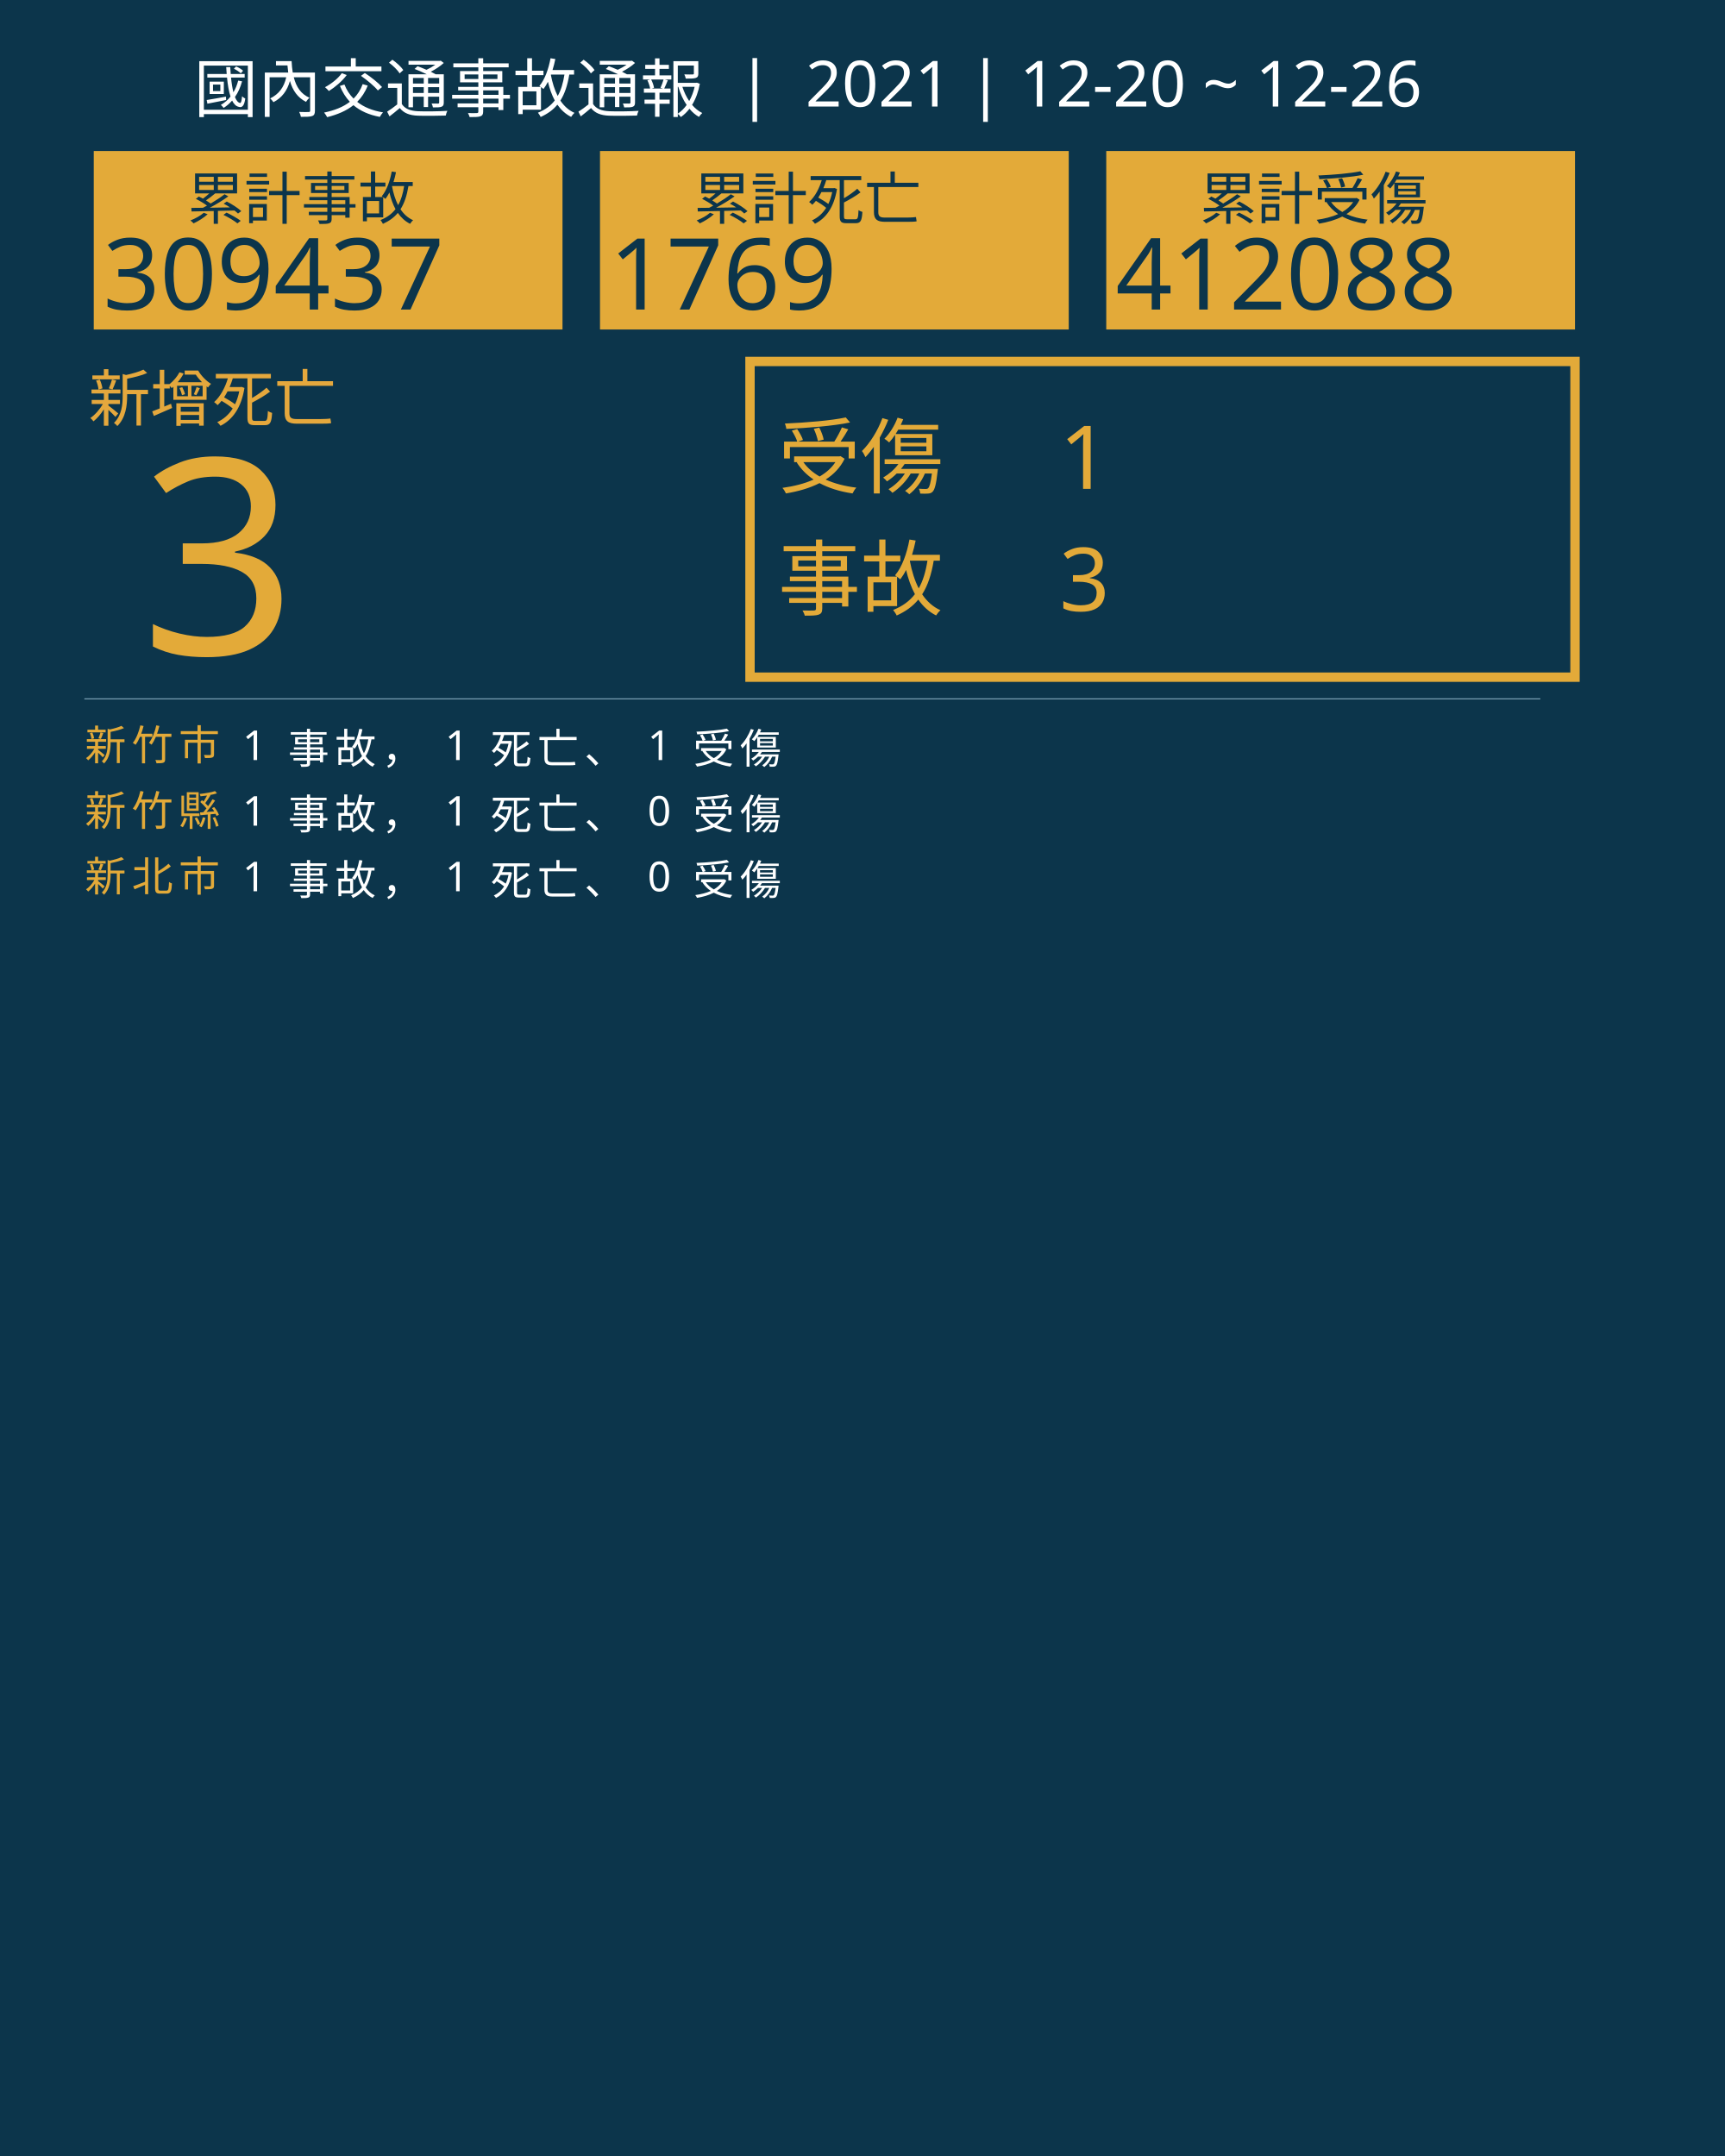
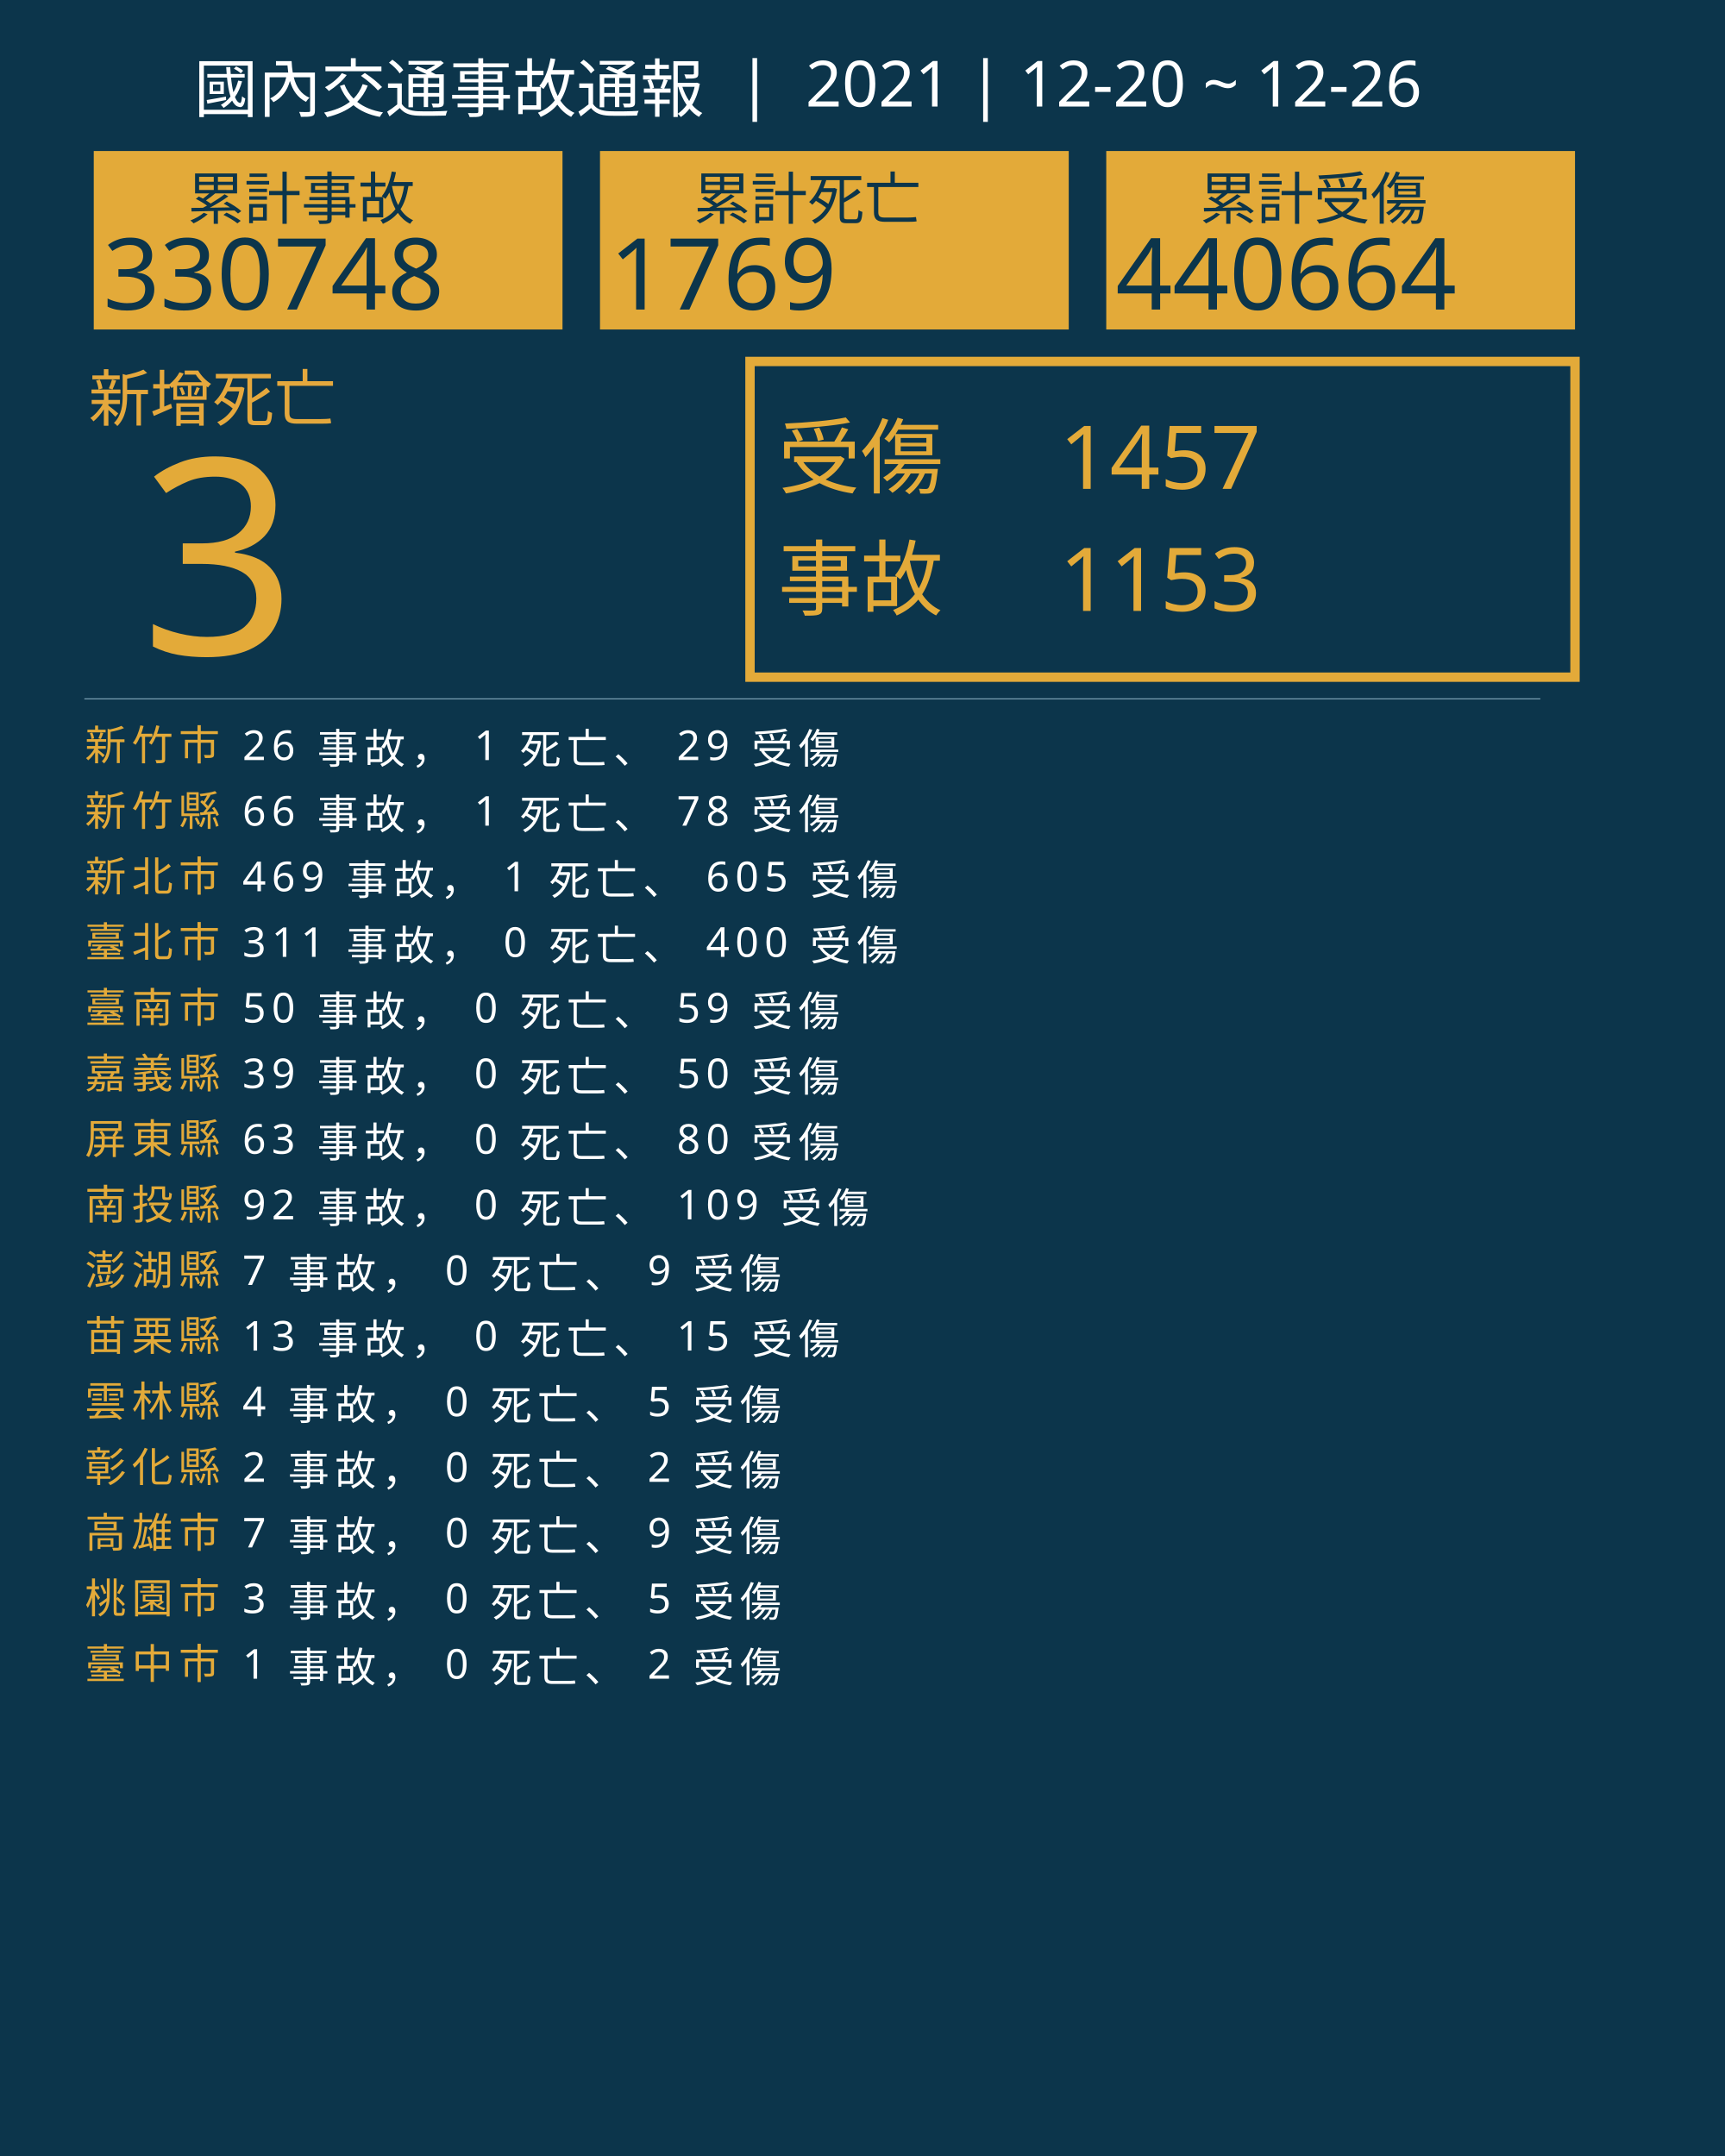
<svg xmlns="http://www.w3.org/2000/svg" version="1.1" id="圖層_1" x="0px" y="0px" viewBox="0 0 1840 2300" style="enable-background:new 0 0 1840 2300;" xml:space="preserve">
  <style type="text/css">
	.st0{fill:#0C354B;}
	.st1{fill:#E5A83D;}
	.st2{font-family:'NotoSansCJKtc-Bold-B5pc-H';}
	.st3{font-size:66px;}
	.st4{fill:#E3AA39;}
	.st5{font-family:'Arial-BoldMT';}
	.st6{font-size:291.776px;}
	.st7{fill:none;stroke:#E3AA39;stroke-miterlimit:10;stroke-width:10;}
	.st8{font-family:'NotoSansCJKtc-Light-B5pc-H';}
	.st9{font-size:88px;}
	.st10{font-family:'NotoSansCJKtc-Medium-B5pc-H';}
	.st11{font-size:94px;}
	.st12{fill:none;stroke:#8AAFC1;stroke-miterlimit:10;}
	.st13{font-size:60.649px;}
	.st14{font-size:106px;}
	.st15{fill:none;}
	.st16{font-size:44px;}
	.st17{letter-spacing:6;}
	.st18{fill:#FFFFFF;}
	.st19{letter-spacing:1;}
	.st20{font-size:68px;}
</style>
  <rect class="st0" width="1840" height="2300" />
  <text transform="matrix(1 0 0 1 94.5001 449.017)" class="st1 st2 st3">新增死亡</text>
  <g>
    <text transform="matrix(1 0 0 1 150 698.1412)" class="st4 st5 st6">3</text>
  </g>
  <g>
    <rect x="800" y="385.6" class="st7" width="880" height="336.8" />
    <g>
      <text transform="matrix(1 0 0 1 830 519.593)" class="st4 st8 st9">受傷</text>
-       <text transform="matrix(1 0 0 1 1130 521.5084)" class="st4 st10 st11">1</text>
-       <text transform="matrix(1 0 0 1 1130 651.7274)" class="st4 st10 st11">3</text>
+       <text transform="matrix(1 0 0 1 1130 521.5084)" class="st4 st10 st11">1457</text>
+       <text transform="matrix(1 0 0 1 1130 651.7274)" class="st4 st10 st11">1153</text>
      <text transform="matrix(1 0 0 1 830 649.4965)" class="st4 st8 st9">事故</text>
    </g>
  </g>
  <line class="st12" x1="90" y1="745.5" x2="1643" y2="745.5" />
  <g>
    <g>
      <rect x="100" y="161.1" class="st4" width="500" height="190.4" />
      <g>
        <text transform="matrix(1 0 0 1 200 233.9079)" class="st0 st10 st13">累計事故</text>
        <g>
-           <text transform="matrix(1 0 0 1 110 330.2121)" class="st0 st5 st14">309437</text>
+           <text transform="matrix(1 0 0 1 110 330.2121)" class="st0 st5 st14">330748</text>
        </g>
      </g>
    </g>
    <g>
      <rect x="640" y="161.1" class="st4" width="500" height="190.4" />
      <g>
        <text transform="matrix(1 0 0 1 740 233.908)" class="st0 st10 st13">累計死亡</text>
        <g>
          <text transform="matrix(1 0 0 1 650 330.2122)" class="st0 st5 st14">1769</text>
        </g>
      </g>
    </g>
    <g>
      <rect x="1180" y="161.1" class="st4" width="500" height="190.4" />
      <g>
        <text transform="matrix(1 0 0 1 1280 233.908)" class="st0 st10 st13">累計受傷</text>
        <g>
-           <text transform="matrix(1 0 0 1 1190 330.2122)" class="st0 st5 st14">412088</text>
+           <text transform="matrix(1 0 0 1 1190 330.2122)" class="st0 st5 st14">440664</text>
        </g>
      </g>
    </g>
  </g>
  <rect x="90.6" y="772.1" class="st15" width="1141.8" height="314.8" />
  <text transform="matrix(1 0 0 1 90.5591 810.7965)">
    <tspan x="0" y="0" class="st4 st10 st16 st17">新竹市</tspan>
-     <tspan x="150.6" y="0" class="st18 st10 st16 st17"> 1 事故， 1 死亡、 1 受傷</tspan>
+     <tspan x="150.6" y="0" class="st18 st10 st16 st17"> 26 事故， 1 死亡、 29 受傷</tspan>
    <tspan x="0" y="70" class="st4 st10 st16 st17">新竹縣</tspan>
-     <tspan x="150.6" y="70" class="st18 st10 st16 st17"> 1 事故， 1 死亡、 0 受傷</tspan>
+     <tspan x="150.6" y="70" class="st18 st10 st16 st17"> 66 事故， 1 死亡、 78 受傷</tspan>
    <tspan x="0" y="140" class="st4 st10 st16 st17">新北市</tspan>
-     <tspan x="150.6" y="140" class="st18 st10 st16 st17"> 1 事故， 1 死亡、 0 受傷</tspan>
+     <tspan x="150.6" y="140" class="st18 st10 st16 st17"> 469 事故， 1 死亡、 605 受傷</tspan>
+     <tspan x="0" y="210" class="st4 st10 st16 st17">臺北市</tspan>
+     <tspan x="150.6" y="210" class="st18 st10 st16 st17"> 311 事故， 0 死亡、 400 受傷</tspan>
+     <tspan x="0" y="280" class="st4 st10 st16 st17">臺南市</tspan>
+     <tspan x="150.6" y="280" class="st18 st10 st16 st17"> 50 事故， 0 死亡、 59 受傷</tspan>
+     <tspan x="0" y="350" class="st4 st10 st16 st17">嘉義縣</tspan>
+     <tspan x="150.6" y="350" class="st18 st10 st16 st17"> 39 事故， 0 死亡、 50 受傷</tspan>
+     <tspan x="0" y="420" class="st4 st10 st16 st17">屏東縣</tspan>
+     <tspan x="150.6" y="420" class="st18 st10 st16 st17"> 63 事故， 0 死亡、 80 受傷</tspan>
+     <tspan x="0" y="490" class="st4 st10 st16 st17">南投縣</tspan>
+     <tspan x="150.6" y="490" class="st18 st10 st16 st17"> 92 事故， 0 死亡、 109 受傷</tspan>
+     <tspan x="0" y="560" class="st4 st10 st16 st17">澎湖縣</tspan>
+     <tspan x="150.6" y="560" class="st18 st10 st16 st17"> 7 事故， 0 死亡、 9 受傷</tspan>
+     <tspan x="0" y="630" class="st4 st10 st16 st17">苗栗縣</tspan>
+     <tspan x="150.6" y="630" class="st18 st10 st16 st17"> 13 事故， 0 死亡、 15 受傷</tspan>
+     <tspan x="0" y="700" class="st4 st10 st16 st17">雲林縣</tspan>
+     <tspan x="150.6" y="700" class="st18 st10 st16 st17"> 4 事故， 0 死亡、 5 受傷</tspan>
+     <tspan x="0" y="770" class="st4 st10 st16 st17">彰化縣</tspan>
+     <tspan x="150.6" y="770" class="st18 st10 st16 st17"> 2 事故， 0 死亡、 2 受傷</tspan>
+     <tspan x="0" y="840" class="st4 st10 st16 st17">高雄市</tspan>
+     <tspan x="150.6" y="840" class="st18 st10 st16 st17"> 7 事故， 0 死亡、 9 受傷</tspan>
+     <tspan x="0" y="910" class="st4 st10 st16 st17">桃園市</tspan>
+     <tspan x="150.6" y="910" class="st18 st10 st16 st17"> 3 事故， 0 死亡、 5 受傷</tspan>
+     <tspan x="0" y="980" class="st4 st10 st16 st17">臺中市</tspan>
+     <tspan x="150.6" y="980" class="st18 st10 st16 st17"> 1 事故， 0 死亡、 2 受傷</tspan>
  </text>
  <text transform="matrix(1 0 0 1 207 119.2712)" class="st18 st8 st20">國內交通事故通報  |  2021 | 12-20 ~ 12-26</text>
</svg>
